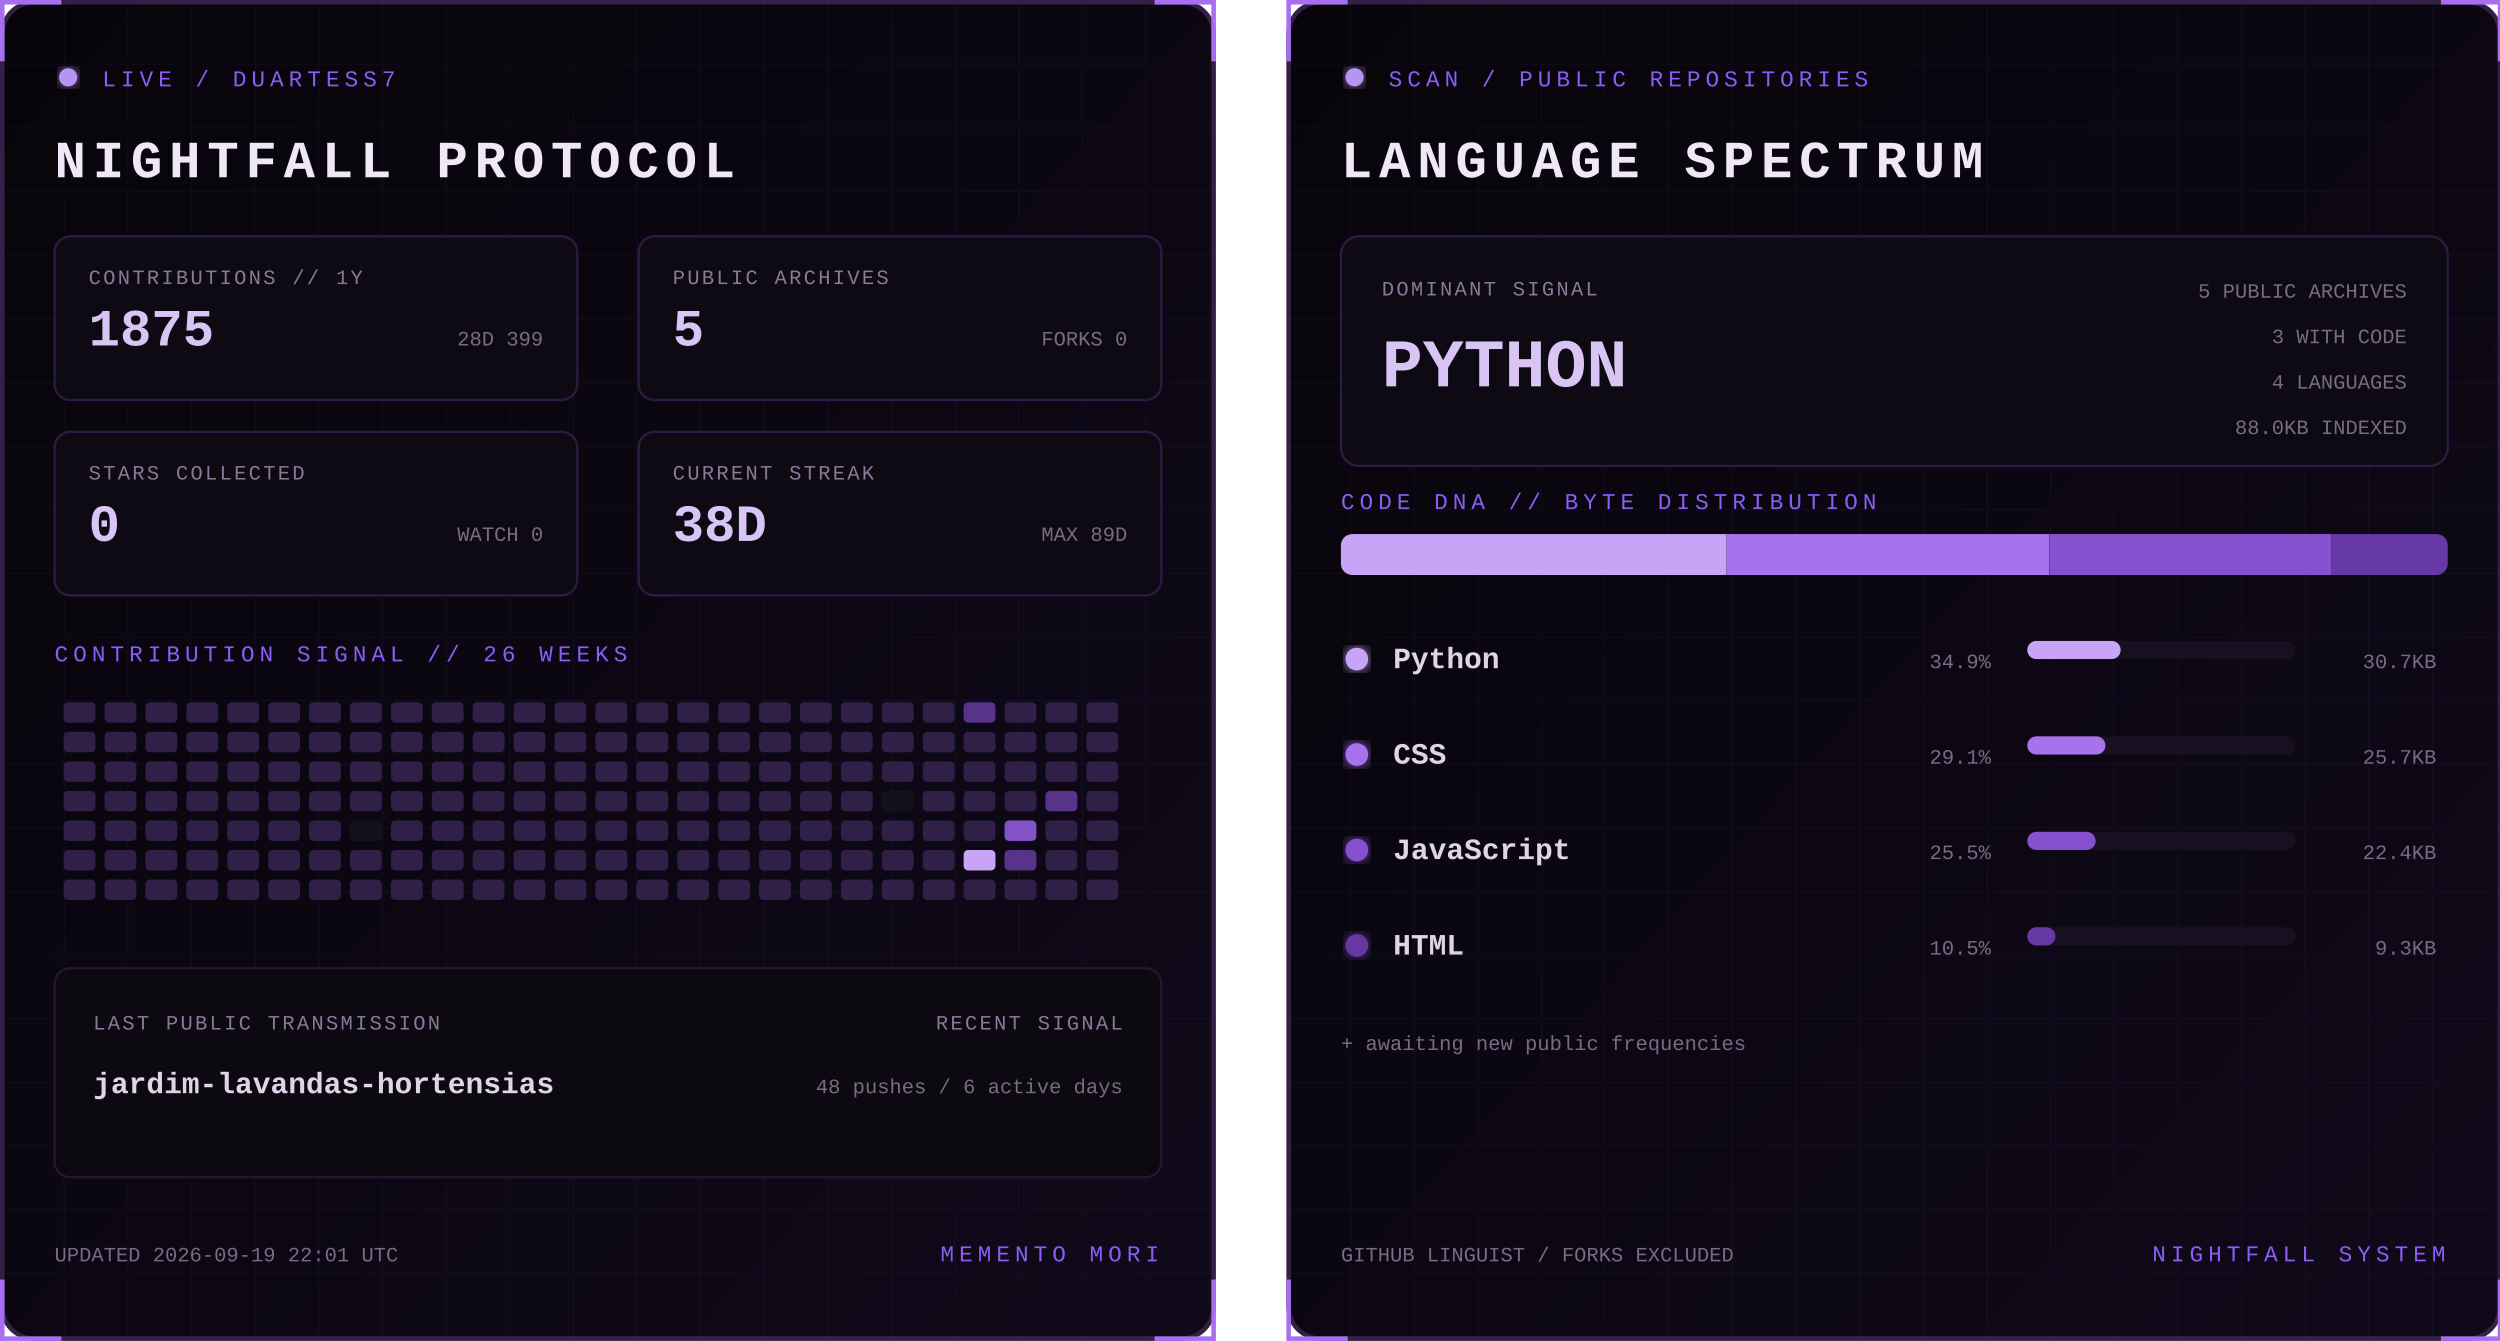
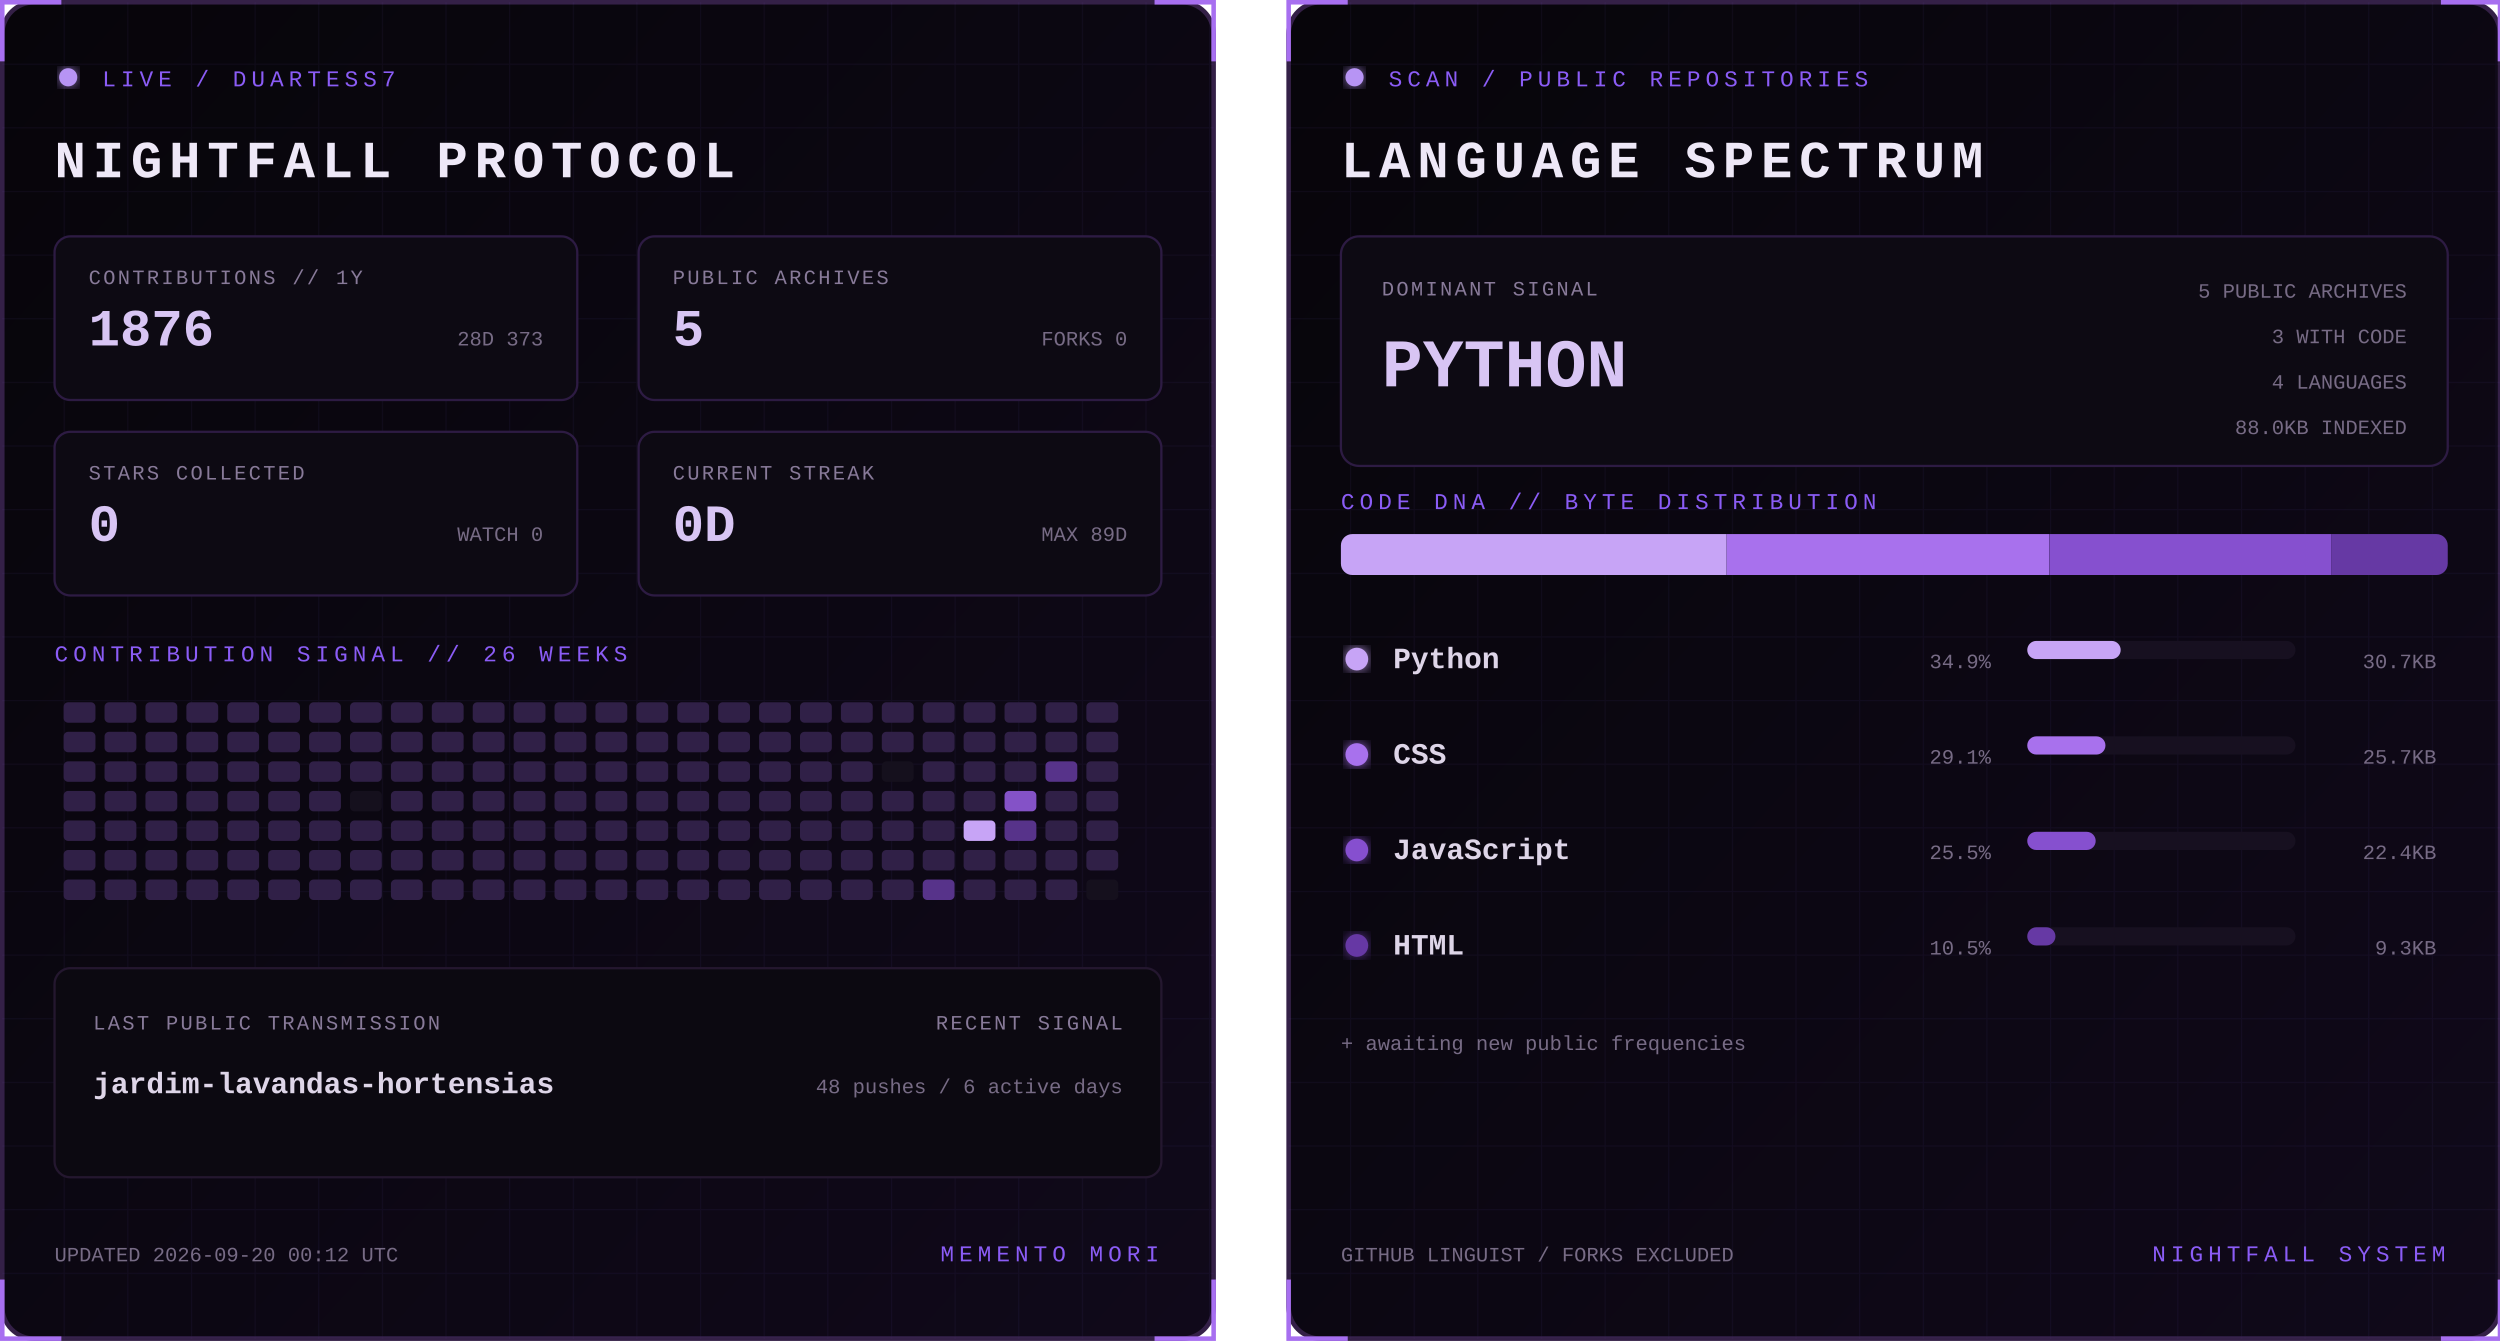
<svg xmlns="http://www.w3.org/2000/svg" width="1100" height="590" viewBox="0 0 1100 590" role="img" aria-labelledby="title desc">
  <defs>
    <linearGradient id="bg" x1="0" y1="0" x2="1" y2="1">
      <stop stop-color="#07050a" />
      <stop offset="1" stop-color="#10091a" />
    </linearGradient>
    <filter id="glow">
      <feGaussianBlur stdDeviation="3" result="b" />
      <feMerge>
        <feMergeNode in="b" />
        <feMergeNode in="SourceGraphic" />
      </feMerge>
    </filter>
    <pattern id="grid" width="28" height="28" patternUnits="userSpaceOnUse">
      <path d="M28 0H0V28" fill="none" stroke="#8b5cf6" stroke-opacity=".055" />
    </pattern>
    <clipPath id="dna">
      <rect x="24" y="235" width="487" height="18" rx="5" />
    </clipPath>
    <style>
      text { font-family: Consolas, 'Courier New', monospace; }
      .kicker { fill:#8b5cf6; font-size:10px; letter-spacing:2.2px; }
      .title { fill:#eee8f7; font-size:23px; font-weight:700; letter-spacing:3px; }
      .label { fill:#887a99; font-size:9px; letter-spacing:1px; }
      .stat { fill:#d8c5f4; font-size:23px; font-weight:700; }
      .detail,.pct { fill:#776b85; font-size:9px; }
      .lang { fill:#ded5e8; font-size:13px; font-weight:700; }
      .hero { fill:#d8c5f4; font-size:30px; font-weight:700; }
      .blink { animation:blink 1.6s step-end infinite; }
      @keyframes blink { 50% { opacity:.25 } }
    </style>
  </defs>
  <g>
    <rect x="1" y="1" width="533" height="588" rx="14" fill="url(#bg)" stroke="#342047" stroke-width="2" />
    <rect x="1" y="1" width="533" height="588" rx="14" fill="url(#grid)" />
    <path d="M27 1H1v26 M508 1h26v26 M534 563v26h-26 M27 589H1v-26" stroke="#a76ff0" stroke-width="2" fill="none" />
    <circle cx="30" cy="34" r="4" fill="#b794f4" filter="url(#glow)" class="blink" />
    <text x="45" y="38" class="kicker">LIVE / DUARTESS7</text>
    <text x="24" y="78" class="title">NIGHTFALL PROTOCOL</text>
    <g transform="translate(24 104)">
      <rect width="230" height="72" rx="7" fill="#0d0a13" stroke="#2d1b43" />
      <text x="15" y="21" class="label">CONTRIBUTIONS // 1Y</text>
-       <text x="15" y="48" class="stat">1875</text>
-       <text x="215" y="48" text-anchor="end" class="detail">28D 399</text>
+       <text x="15" y="48" class="stat">1876</text>
+       <text x="215" y="48" text-anchor="end" class="detail">28D 373</text>
    </g>
    <g transform="translate(281 104)">
      <rect width="230" height="72" rx="7" fill="#0d0a13" stroke="#2d1b43" />
      <text x="15" y="21" class="label">PUBLIC ARCHIVES</text>
      <text x="15" y="48" class="stat">5</text>
      <text x="215" y="48" text-anchor="end" class="detail">FORKS 0</text>
    </g>
    <g transform="translate(24 190)">
      <rect width="230" height="72" rx="7" fill="#0d0a13" stroke="#2d1b43" />
      <text x="15" y="21" class="label">STARS COLLECTED</text>
      <text x="15" y="48" class="stat">0</text>
      <text x="215" y="48" text-anchor="end" class="detail">WATCH 0</text>
    </g>
    <g transform="translate(281 190)">
      <rect width="230" height="72" rx="7" fill="#0d0a13" stroke="#2d1b43" />
      <text x="15" y="21" class="label">CURRENT STREAK</text>
-       <text x="15" y="48" class="stat">38D</text>
+       <text x="15" y="48" class="stat">0D</text>
      <text x="215" y="48" text-anchor="end" class="detail">MAX 89D</text>
    </g>
    <text x="24" y="291" class="kicker">CONTRIBUTION SIGNAL // 26 WEEKS</text>
    <g>
      <rect x="28" y="309" width="14" height="9" rx="2" fill="#302047" />
      <rect x="28" y="322" width="14" height="9" rx="2" fill="#302047" />
      <rect x="28" y="335" width="14" height="9" rx="2" fill="#302047" />
      <rect x="28" y="348" width="14" height="9" rx="2" fill="#302047" />
      <rect x="28" y="361" width="14" height="9" rx="2" fill="#302047" />
      <rect x="28" y="374" width="14" height="9" rx="2" fill="#302047" />
      <rect x="28" y="387" width="14" height="9" rx="2" fill="#302047" />
      <rect x="46" y="309" width="14" height="9" rx="2" fill="#302047" />
      <rect x="46" y="322" width="14" height="9" rx="2" fill="#302047" />
      <rect x="46" y="335" width="14" height="9" rx="2" fill="#302047" />
      <rect x="46" y="348" width="14" height="9" rx="2" fill="#302047" />
      <rect x="46" y="361" width="14" height="9" rx="2" fill="#302047" />
      <rect x="46" y="374" width="14" height="9" rx="2" fill="#302047" />
      <rect x="46" y="387" width="14" height="9" rx="2" fill="#302047" />
      <rect x="64" y="309" width="14" height="9" rx="2" fill="#302047" />
      <rect x="64" y="322" width="14" height="9" rx="2" fill="#302047" />
      <rect x="64" y="335" width="14" height="9" rx="2" fill="#302047" />
      <rect x="64" y="348" width="14" height="9" rx="2" fill="#302047" />
      <rect x="64" y="361" width="14" height="9" rx="2" fill="#302047" />
      <rect x="64" y="374" width="14" height="9" rx="2" fill="#302047" />
      <rect x="64" y="387" width="14" height="9" rx="2" fill="#302047" />
      <rect x="82" y="309" width="14" height="9" rx="2" fill="#302047" />
      <rect x="82" y="322" width="14" height="9" rx="2" fill="#302047" />
      <rect x="82" y="335" width="14" height="9" rx="2" fill="#302047" />
      <rect x="82" y="348" width="14" height="9" rx="2" fill="#302047" />
      <rect x="82" y="361" width="14" height="9" rx="2" fill="#302047" />
      <rect x="82" y="374" width="14" height="9" rx="2" fill="#302047" />
      <rect x="82" y="387" width="14" height="9" rx="2" fill="#302047" />
      <rect x="100" y="309" width="14" height="9" rx="2" fill="#302047" />
      <rect x="100" y="322" width="14" height="9" rx="2" fill="#302047" />
      <rect x="100" y="335" width="14" height="9" rx="2" fill="#302047" />
      <rect x="100" y="348" width="14" height="9" rx="2" fill="#302047" />
      <rect x="100" y="361" width="14" height="9" rx="2" fill="#302047" />
      <rect x="100" y="374" width="14" height="9" rx="2" fill="#302047" />
      <rect x="100" y="387" width="14" height="9" rx="2" fill="#302047" />
      <rect x="118" y="309" width="14" height="9" rx="2" fill="#302047" />
      <rect x="118" y="322" width="14" height="9" rx="2" fill="#302047" />
      <rect x="118" y="335" width="14" height="9" rx="2" fill="#302047" />
      <rect x="118" y="348" width="14" height="9" rx="2" fill="#302047" />
      <rect x="118" y="361" width="14" height="9" rx="2" fill="#302047" />
      <rect x="118" y="374" width="14" height="9" rx="2" fill="#302047" />
      <rect x="118" y="387" width="14" height="9" rx="2" fill="#302047" />
      <rect x="136" y="309" width="14" height="9" rx="2" fill="#302047" />
      <rect x="136" y="322" width="14" height="9" rx="2" fill="#302047" />
      <rect x="136" y="335" width="14" height="9" rx="2" fill="#302047" />
      <rect x="136" y="348" width="14" height="9" rx="2" fill="#302047" />
      <rect x="136" y="361" width="14" height="9" rx="2" fill="#302047" />
      <rect x="136" y="374" width="14" height="9" rx="2" fill="#302047" />
      <rect x="136" y="387" width="14" height="9" rx="2" fill="#302047" />
      <rect x="154" y="309" width="14" height="9" rx="2" fill="#302047" />
      <rect x="154" y="322" width="14" height="9" rx="2" fill="#302047" />
      <rect x="154" y="335" width="14" height="9" rx="2" fill="#302047" />
-       <rect x="154" y="348" width="14" height="9" rx="2" fill="#302047" />
-       <rect x="154" y="361" width="14" height="9" rx="2" fill="#15101d" />
+       <rect x="154" y="348" width="14" height="9" rx="2" fill="#15101d" />
+       <rect x="154" y="361" width="14" height="9" rx="2" fill="#302047" />
      <rect x="154" y="374" width="14" height="9" rx="2" fill="#302047" />
      <rect x="154" y="387" width="14" height="9" rx="2" fill="#302047" />
      <rect x="172" y="309" width="14" height="9" rx="2" fill="#302047" />
      <rect x="172" y="322" width="14" height="9" rx="2" fill="#302047" />
      <rect x="172" y="335" width="14" height="9" rx="2" fill="#302047" />
      <rect x="172" y="348" width="14" height="9" rx="2" fill="#302047" />
      <rect x="172" y="361" width="14" height="9" rx="2" fill="#302047" />
      <rect x="172" y="374" width="14" height="9" rx="2" fill="#302047" />
      <rect x="172" y="387" width="14" height="9" rx="2" fill="#302047" />
      <rect x="190" y="309" width="14" height="9" rx="2" fill="#302047" />
      <rect x="190" y="322" width="14" height="9" rx="2" fill="#302047" />
      <rect x="190" y="335" width="14" height="9" rx="2" fill="#302047" />
      <rect x="190" y="348" width="14" height="9" rx="2" fill="#302047" />
      <rect x="190" y="361" width="14" height="9" rx="2" fill="#302047" />
      <rect x="190" y="374" width="14" height="9" rx="2" fill="#302047" />
      <rect x="190" y="387" width="14" height="9" rx="2" fill="#302047" />
      <rect x="208" y="309" width="14" height="9" rx="2" fill="#302047" />
      <rect x="208" y="322" width="14" height="9" rx="2" fill="#302047" />
      <rect x="208" y="335" width="14" height="9" rx="2" fill="#302047" />
      <rect x="208" y="348" width="14" height="9" rx="2" fill="#302047" />
      <rect x="208" y="361" width="14" height="9" rx="2" fill="#302047" />
      <rect x="208" y="374" width="14" height="9" rx="2" fill="#302047" />
      <rect x="208" y="387" width="14" height="9" rx="2" fill="#302047" />
      <rect x="226" y="309" width="14" height="9" rx="2" fill="#302047" />
      <rect x="226" y="322" width="14" height="9" rx="2" fill="#302047" />
      <rect x="226" y="335" width="14" height="9" rx="2" fill="#302047" />
      <rect x="226" y="348" width="14" height="9" rx="2" fill="#302047" />
      <rect x="226" y="361" width="14" height="9" rx="2" fill="#302047" />
      <rect x="226" y="374" width="14" height="9" rx="2" fill="#302047" />
      <rect x="226" y="387" width="14" height="9" rx="2" fill="#302047" />
      <rect x="244" y="309" width="14" height="9" rx="2" fill="#302047" />
      <rect x="244" y="322" width="14" height="9" rx="2" fill="#302047" />
      <rect x="244" y="335" width="14" height="9" rx="2" fill="#302047" />
      <rect x="244" y="348" width="14" height="9" rx="2" fill="#302047" />
      <rect x="244" y="361" width="14" height="9" rx="2" fill="#302047" />
      <rect x="244" y="374" width="14" height="9" rx="2" fill="#302047" />
      <rect x="244" y="387" width="14" height="9" rx="2" fill="#302047" />
      <rect x="262" y="309" width="14" height="9" rx="2" fill="#302047" />
      <rect x="262" y="322" width="14" height="9" rx="2" fill="#302047" />
      <rect x="262" y="335" width="14" height="9" rx="2" fill="#302047" />
      <rect x="262" y="348" width="14" height="9" rx="2" fill="#302047" />
      <rect x="262" y="361" width="14" height="9" rx="2" fill="#302047" />
      <rect x="262" y="374" width="14" height="9" rx="2" fill="#302047" />
      <rect x="262" y="387" width="14" height="9" rx="2" fill="#302047" />
      <rect x="280" y="309" width="14" height="9" rx="2" fill="#302047" />
      <rect x="280" y="322" width="14" height="9" rx="2" fill="#302047" />
      <rect x="280" y="335" width="14" height="9" rx="2" fill="#302047" />
      <rect x="280" y="348" width="14" height="9" rx="2" fill="#302047" />
      <rect x="280" y="361" width="14" height="9" rx="2" fill="#302047" />
      <rect x="280" y="374" width="14" height="9" rx="2" fill="#302047" />
      <rect x="280" y="387" width="14" height="9" rx="2" fill="#302047" />
      <rect x="298" y="309" width="14" height="9" rx="2" fill="#302047" />
      <rect x="298" y="322" width="14" height="9" rx="2" fill="#302047" />
      <rect x="298" y="335" width="14" height="9" rx="2" fill="#302047" />
      <rect x="298" y="348" width="14" height="9" rx="2" fill="#302047" />
      <rect x="298" y="361" width="14" height="9" rx="2" fill="#302047" />
      <rect x="298" y="374" width="14" height="9" rx="2" fill="#302047" />
      <rect x="298" y="387" width="14" height="9" rx="2" fill="#302047" />
      <rect x="316" y="309" width="14" height="9" rx="2" fill="#302047" />
      <rect x="316" y="322" width="14" height="9" rx="2" fill="#302047" />
      <rect x="316" y="335" width="14" height="9" rx="2" fill="#302047" />
      <rect x="316" y="348" width="14" height="9" rx="2" fill="#302047" />
      <rect x="316" y="361" width="14" height="9" rx="2" fill="#302047" />
      <rect x="316" y="374" width="14" height="9" rx="2" fill="#302047" />
      <rect x="316" y="387" width="14" height="9" rx="2" fill="#302047" />
      <rect x="334" y="309" width="14" height="9" rx="2" fill="#302047" />
      <rect x="334" y="322" width="14" height="9" rx="2" fill="#302047" />
      <rect x="334" y="335" width="14" height="9" rx="2" fill="#302047" />
      <rect x="334" y="348" width="14" height="9" rx="2" fill="#302047" />
      <rect x="334" y="361" width="14" height="9" rx="2" fill="#302047" />
      <rect x="334" y="374" width="14" height="9" rx="2" fill="#302047" />
      <rect x="334" y="387" width="14" height="9" rx="2" fill="#302047" />
      <rect x="352" y="309" width="14" height="9" rx="2" fill="#302047" />
      <rect x="352" y="322" width="14" height="9" rx="2" fill="#302047" />
      <rect x="352" y="335" width="14" height="9" rx="2" fill="#302047" />
      <rect x="352" y="348" width="14" height="9" rx="2" fill="#302047" />
      <rect x="352" y="361" width="14" height="9" rx="2" fill="#302047" />
      <rect x="352" y="374" width="14" height="9" rx="2" fill="#302047" />
      <rect x="352" y="387" width="14" height="9" rx="2" fill="#302047" />
      <rect x="370" y="309" width="14" height="9" rx="2" fill="#302047" />
      <rect x="370" y="322" width="14" height="9" rx="2" fill="#302047" />
      <rect x="370" y="335" width="14" height="9" rx="2" fill="#302047" />
      <rect x="370" y="348" width="14" height="9" rx="2" fill="#302047" />
      <rect x="370" y="361" width="14" height="9" rx="2" fill="#302047" />
      <rect x="370" y="374" width="14" height="9" rx="2" fill="#302047" />
      <rect x="370" y="387" width="14" height="9" rx="2" fill="#302047" />
      <rect x="388" y="309" width="14" height="9" rx="2" fill="#302047" />
      <rect x="388" y="322" width="14" height="9" rx="2" fill="#302047" />
-       <rect x="388" y="335" width="14" height="9" rx="2" fill="#302047" />
-       <rect x="388" y="348" width="14" height="9" rx="2" fill="#15101d" />
+       <rect x="388" y="335" width="14" height="9" rx="2" fill="#15101d" />
+       <rect x="388" y="348" width="14" height="9" rx="2" fill="#302047" />
      <rect x="388" y="361" width="14" height="9" rx="2" fill="#302047" />
      <rect x="388" y="374" width="14" height="9" rx="2" fill="#302047" />
      <rect x="388" y="387" width="14" height="9" rx="2" fill="#302047" />
      <rect x="406" y="309" width="14" height="9" rx="2" fill="#302047" />
      <rect x="406" y="322" width="14" height="9" rx="2" fill="#302047" />
      <rect x="406" y="335" width="14" height="9" rx="2" fill="#302047" />
      <rect x="406" y="348" width="14" height="9" rx="2" fill="#302047" />
      <rect x="406" y="361" width="14" height="9" rx="2" fill="#302047" />
      <rect x="406" y="374" width="14" height="9" rx="2" fill="#302047" />
-       <rect x="406" y="387" width="14" height="9" rx="2" fill="#302047" />
-       <rect x="424" y="309" width="14" height="9" rx="2" fill="#57338a" />
+       <rect x="406" y="387" width="14" height="9" rx="2" fill="#57338a" />
+       <rect x="424" y="309" width="14" height="9" rx="2" fill="#302047" />
      <rect x="424" y="322" width="14" height="9" rx="2" fill="#302047" />
      <rect x="424" y="335" width="14" height="9" rx="2" fill="#302047" />
      <rect x="424" y="348" width="14" height="9" rx="2" fill="#302047" />
-       <rect x="424" y="361" width="14" height="9" rx="2" fill="#302047" />
-       <rect x="424" y="374" width="14" height="9" rx="2" fill="#c7a4f6" />
+       <rect x="424" y="361" width="14" height="9" rx="2" fill="#c7a4f6" />
+       <rect x="424" y="374" width="14" height="9" rx="2" fill="#302047" />
      <rect x="424" y="387" width="14" height="9" rx="2" fill="#302047" />
      <rect x="442" y="309" width="14" height="9" rx="2" fill="#302047" />
      <rect x="442" y="322" width="14" height="9" rx="2" fill="#302047" />
      <rect x="442" y="335" width="14" height="9" rx="2" fill="#302047" />
-       <rect x="442" y="348" width="14" height="9" rx="2" fill="#302047" />
-       <rect x="442" y="361" width="14" height="9" rx="2" fill="#8452c7" />
-       <rect x="442" y="374" width="14" height="9" rx="2" fill="#57338a" />
+       <rect x="442" y="348" width="14" height="9" rx="2" fill="#8452c7" />
+       <rect x="442" y="361" width="14" height="9" rx="2" fill="#57338a" />
+       <rect x="442" y="374" width="14" height="9" rx="2" fill="#302047" />
      <rect x="442" y="387" width="14" height="9" rx="2" fill="#302047" />
      <rect x="460" y="309" width="14" height="9" rx="2" fill="#302047" />
      <rect x="460" y="322" width="14" height="9" rx="2" fill="#302047" />
-       <rect x="460" y="335" width="14" height="9" rx="2" fill="#302047" />
-       <rect x="460" y="348" width="14" height="9" rx="2" fill="#57338a" />
+       <rect x="460" y="335" width="14" height="9" rx="2" fill="#57338a" />
+       <rect x="460" y="348" width="14" height="9" rx="2" fill="#302047" />
      <rect x="460" y="361" width="14" height="9" rx="2" fill="#302047" />
      <rect x="460" y="374" width="14" height="9" rx="2" fill="#302047" />
      <rect x="460" y="387" width="14" height="9" rx="2" fill="#302047" />
      <rect x="478" y="309" width="14" height="9" rx="2" fill="#302047" />
      <rect x="478" y="322" width="14" height="9" rx="2" fill="#302047" />
      <rect x="478" y="335" width="14" height="9" rx="2" fill="#302047" />
      <rect x="478" y="348" width="14" height="9" rx="2" fill="#302047" />
      <rect x="478" y="361" width="14" height="9" rx="2" fill="#302047" />
      <rect x="478" y="374" width="14" height="9" rx="2" fill="#302047" />
-       <rect x="478" y="387" width="14" height="9" rx="2" fill="#302047" />
+       <rect x="478" y="387" width="14" height="9" rx="2" fill="#15101d" />
    </g>
    <rect x="24" y="426" width="487" height="92" rx="7" fill="#0c0911" stroke="#24172f" />
    <text x="41" y="453" class="label">LAST PUBLIC TRANSMISSION</text>
    <text x="41" y="481" class="lang">jardim-lavandas-hortensias</text>
    <text x="494" y="453" text-anchor="end" class="label">RECENT SIGNAL</text>
    <text x="494" y="481" text-anchor="end" class="detail">48 pushes / 6 active days</text>
-     <text x="24" y="555" class="detail">UPDATED 2026-09-19 22:01 UTC</text>
+     <text x="24" y="555" class="detail">UPDATED 2026-09-20 00:12 UTC</text>
    <text x="510" y="555" text-anchor="end" class="kicker">MEMENTO MORI</text>
  </g>
  <g transform="translate(566)">
    <rect x="1" y="1" width="533" height="588" rx="14" fill="url(#bg)" stroke="#342047" stroke-width="2" />
    <rect x="1" y="1" width="533" height="588" rx="14" fill="url(#grid)" />
    <path d="M27 1H1v26 M508 1h26v26 M534 563v26h-26 M27 589H1v-26" stroke="#a76ff0" stroke-width="2" fill="none" />
    <circle cx="30" cy="34" r="4" fill="#b794f4" filter="url(#glow)" class="blink" />
    <text x="45" y="38" class="kicker">SCAN / PUBLIC REPOSITORIES</text>
    <text x="24" y="78" class="title">LANGUAGE SPECTRUM</text>
    <rect x="24" y="104" width="487" height="101" rx="8" fill="#0d0a13" stroke="#2d1b43" />
    <text x="42" y="130" class="label">DOMINANT SIGNAL</text>
    <text x="42" y="170" class="hero">PYTHON</text>
    <text x="493" y="131" text-anchor="end" class="detail">5 PUBLIC ARCHIVES</text>
    <text x="493" y="151" text-anchor="end" class="detail">3 WITH CODE</text>
    <text x="493" y="171" text-anchor="end" class="detail">4 LANGUAGES</text>
    <text x="493" y="191" text-anchor="end" class="detail">88.0KB INDEXED</text>
    <text x="24" y="224" class="kicker">CODE DNA // BYTE DISTRIBUTION</text>
    <rect x="24" y="235" width="487" height="18" rx="5" fill="#171020" />
    <g clip-path="url(#dna)">
      <rect x="24.0" y="235" width="169.7" height="18" fill="#c7a4f6" />
      <rect x="193.7" y="235" width="141.9" height="18" fill="#a871ed" />
      <rect x="335.7" y="235" width="124.0" height="18" fill="#8650cf" />
      <rect x="459.7" y="235" width="51.3" height="18" fill="#6639a4" />
    </g>
    <circle cx="31" cy="290" r="5" fill="#c7a4f6" filter="url(#glow)" />
    <text x="47" y="294" class="lang">Python</text>
    <text x="310" y="294" text-anchor="end" class="pct">34.9%</text>
    <rect x="326" y="282" width="118" height="8" rx="4" fill="#171020" />
    <rect x="326" y="282" width="41.1" height="8" rx="4" fill="#c7a4f6" />
    <text x="506" y="294" text-anchor="end" class="detail">30.7KB</text>
    <circle cx="31" cy="332" r="5" fill="#a871ed" filter="url(#glow)" />
    <text x="47" y="336" class="lang">CSS</text>
    <text x="310" y="336" text-anchor="end" class="pct">29.1%</text>
    <rect x="326" y="324" width="118" height="8" rx="4" fill="#171020" />
    <rect x="326" y="324" width="34.4" height="8" rx="4" fill="#a871ed" />
    <text x="506" y="336" text-anchor="end" class="detail">25.7KB</text>
    <circle cx="31" cy="374" r="5" fill="#8650cf" filter="url(#glow)" />
    <text x="47" y="378" class="lang">JavaScript</text>
    <text x="310" y="378" text-anchor="end" class="pct">25.5%</text>
    <rect x="326" y="366" width="118" height="8" rx="4" fill="#171020" />
    <rect x="326" y="366" width="30.1" height="8" rx="4" fill="#8650cf" />
    <text x="506" y="378" text-anchor="end" class="detail">22.4KB</text>
    <circle cx="31" cy="416" r="5" fill="#6639a4" filter="url(#glow)" />
    <text x="47" y="420" class="lang">HTML</text>
    <text x="310" y="420" text-anchor="end" class="pct">10.5%</text>
    <rect x="326" y="408" width="118" height="8" rx="4" fill="#171020" />
    <rect x="326" y="408" width="12.4" height="8" rx="4" fill="#6639a4" />
    <text x="506" y="420" text-anchor="end" class="detail">9.3KB</text>
    <text x="24" y="462" class="detail">+ awaiting new public frequencies</text>
    <text x="24" y="555" class="detail">GITHUB LINGUIST / FORKS EXCLUDED</text>
    <text x="510" y="555" text-anchor="end" class="kicker">NIGHTFALL SYSTEM</text>
  </g>
</svg>
